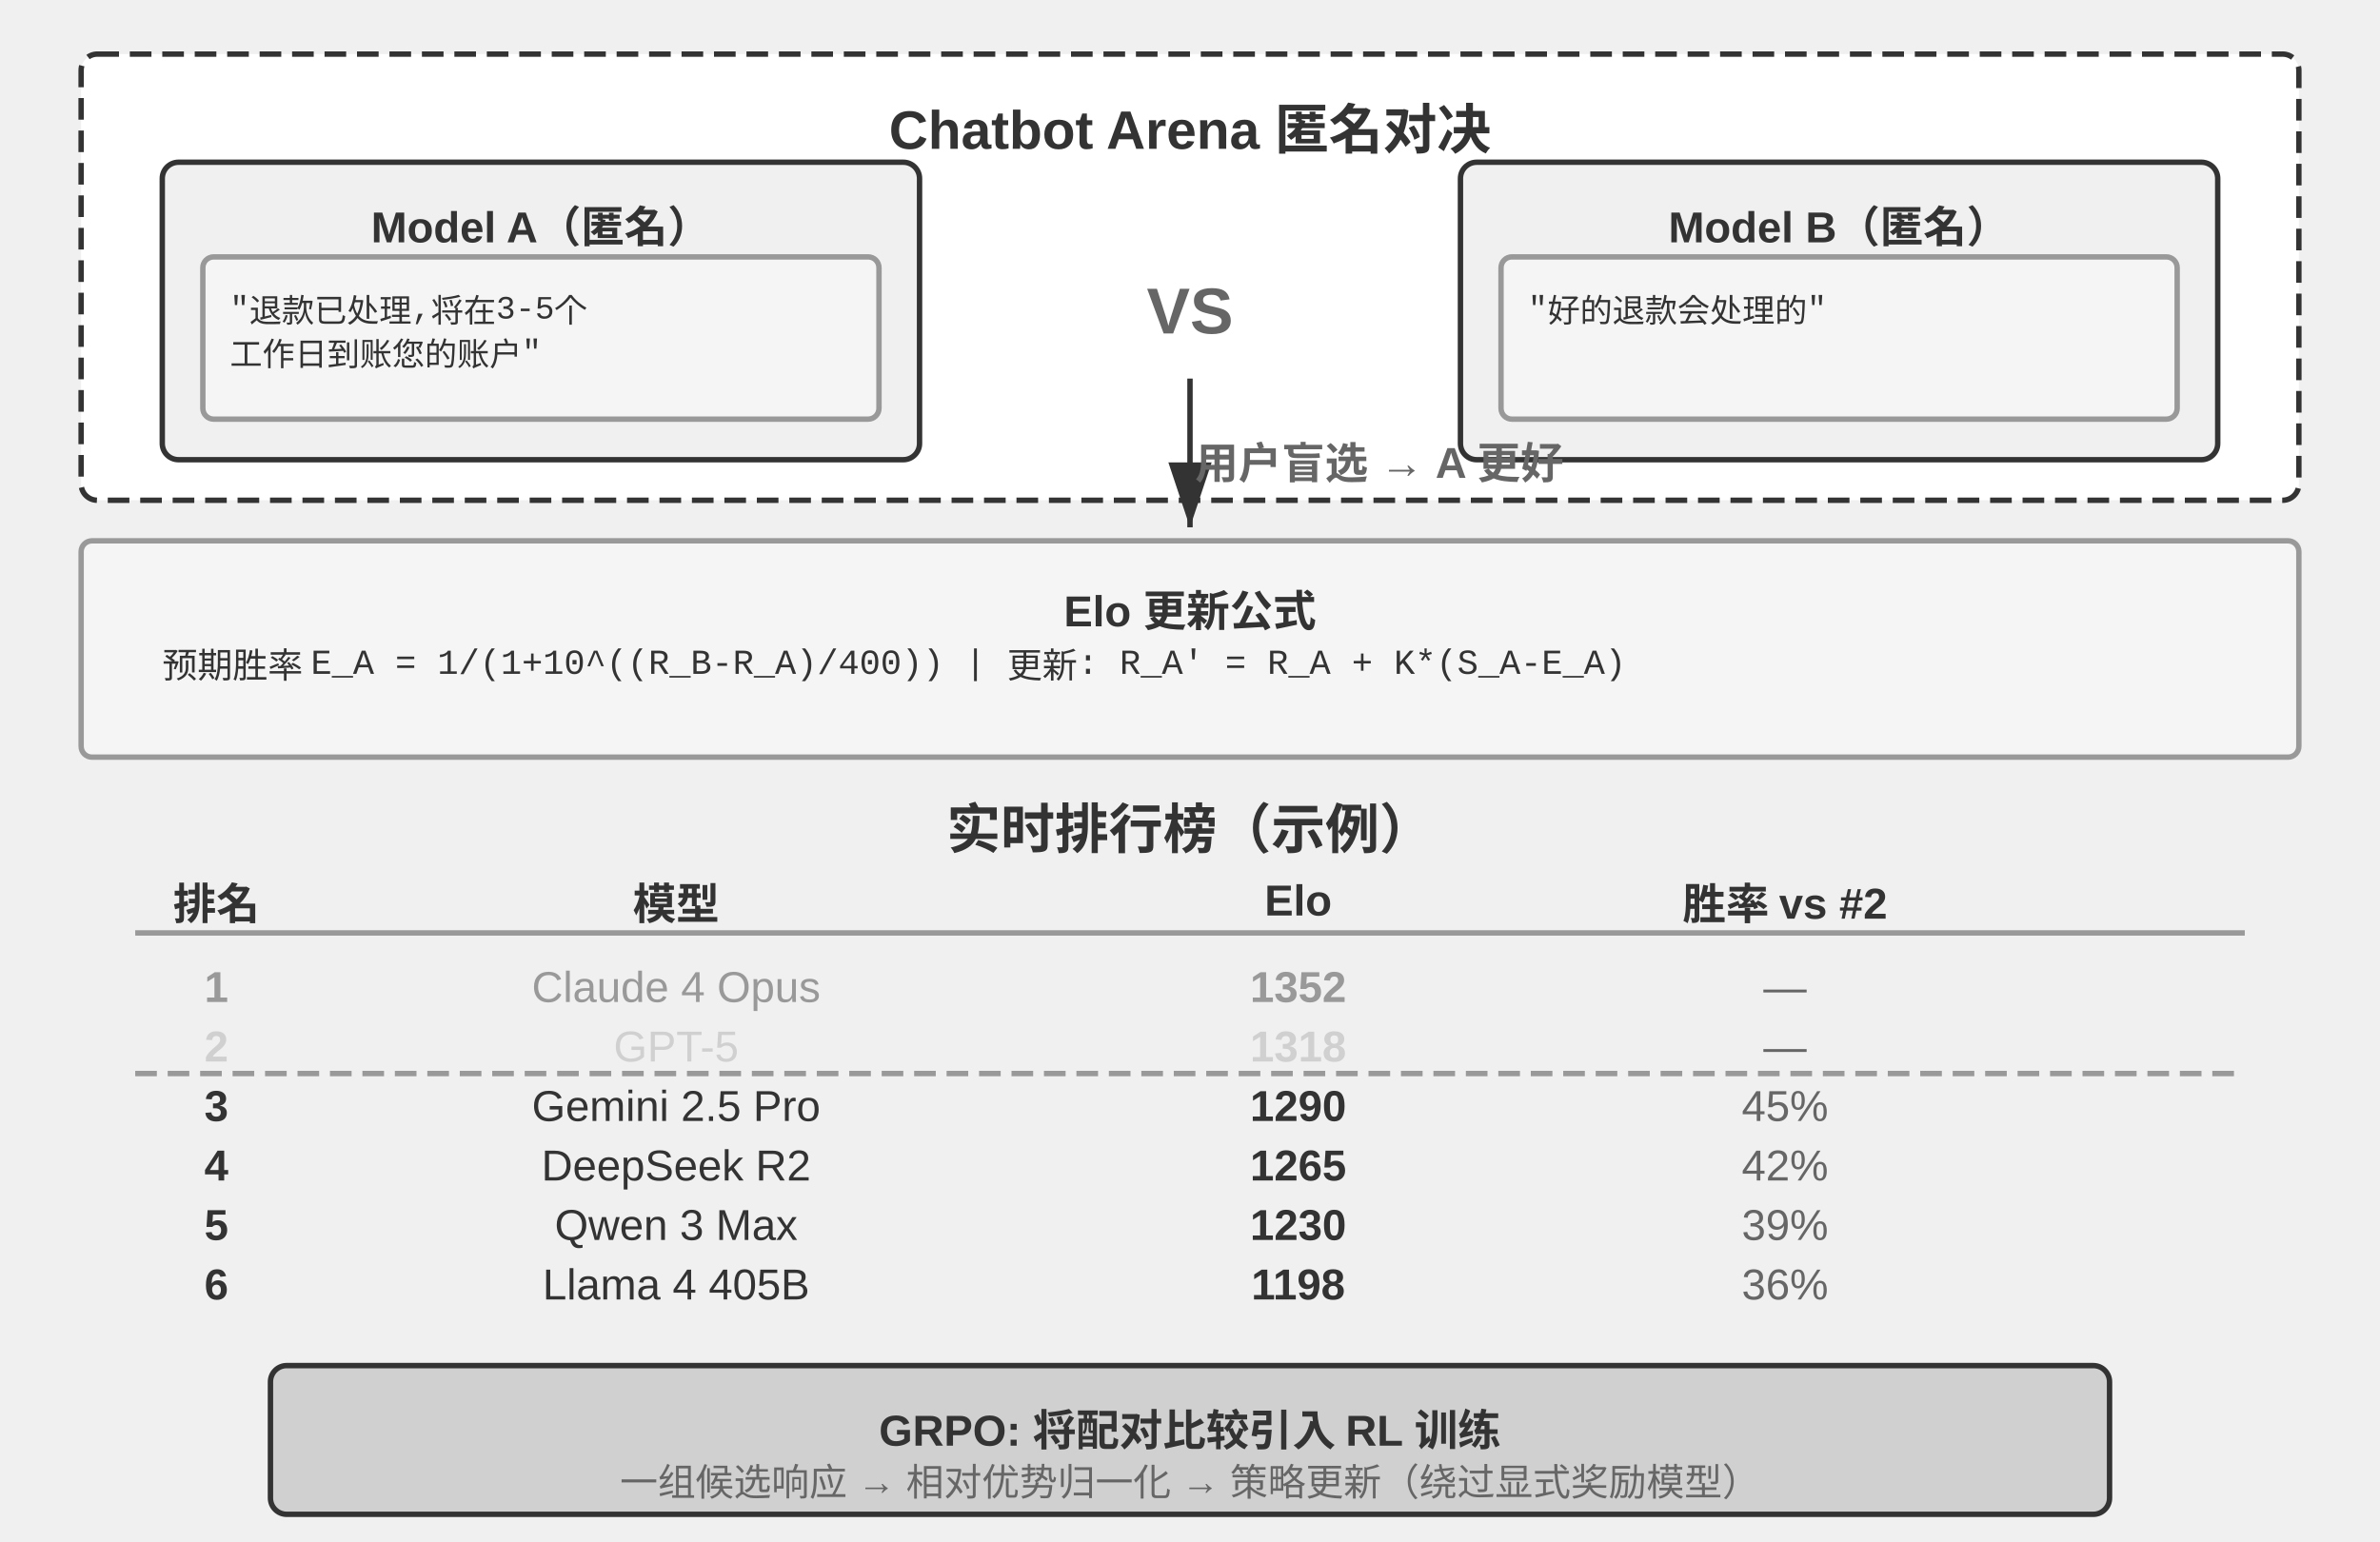
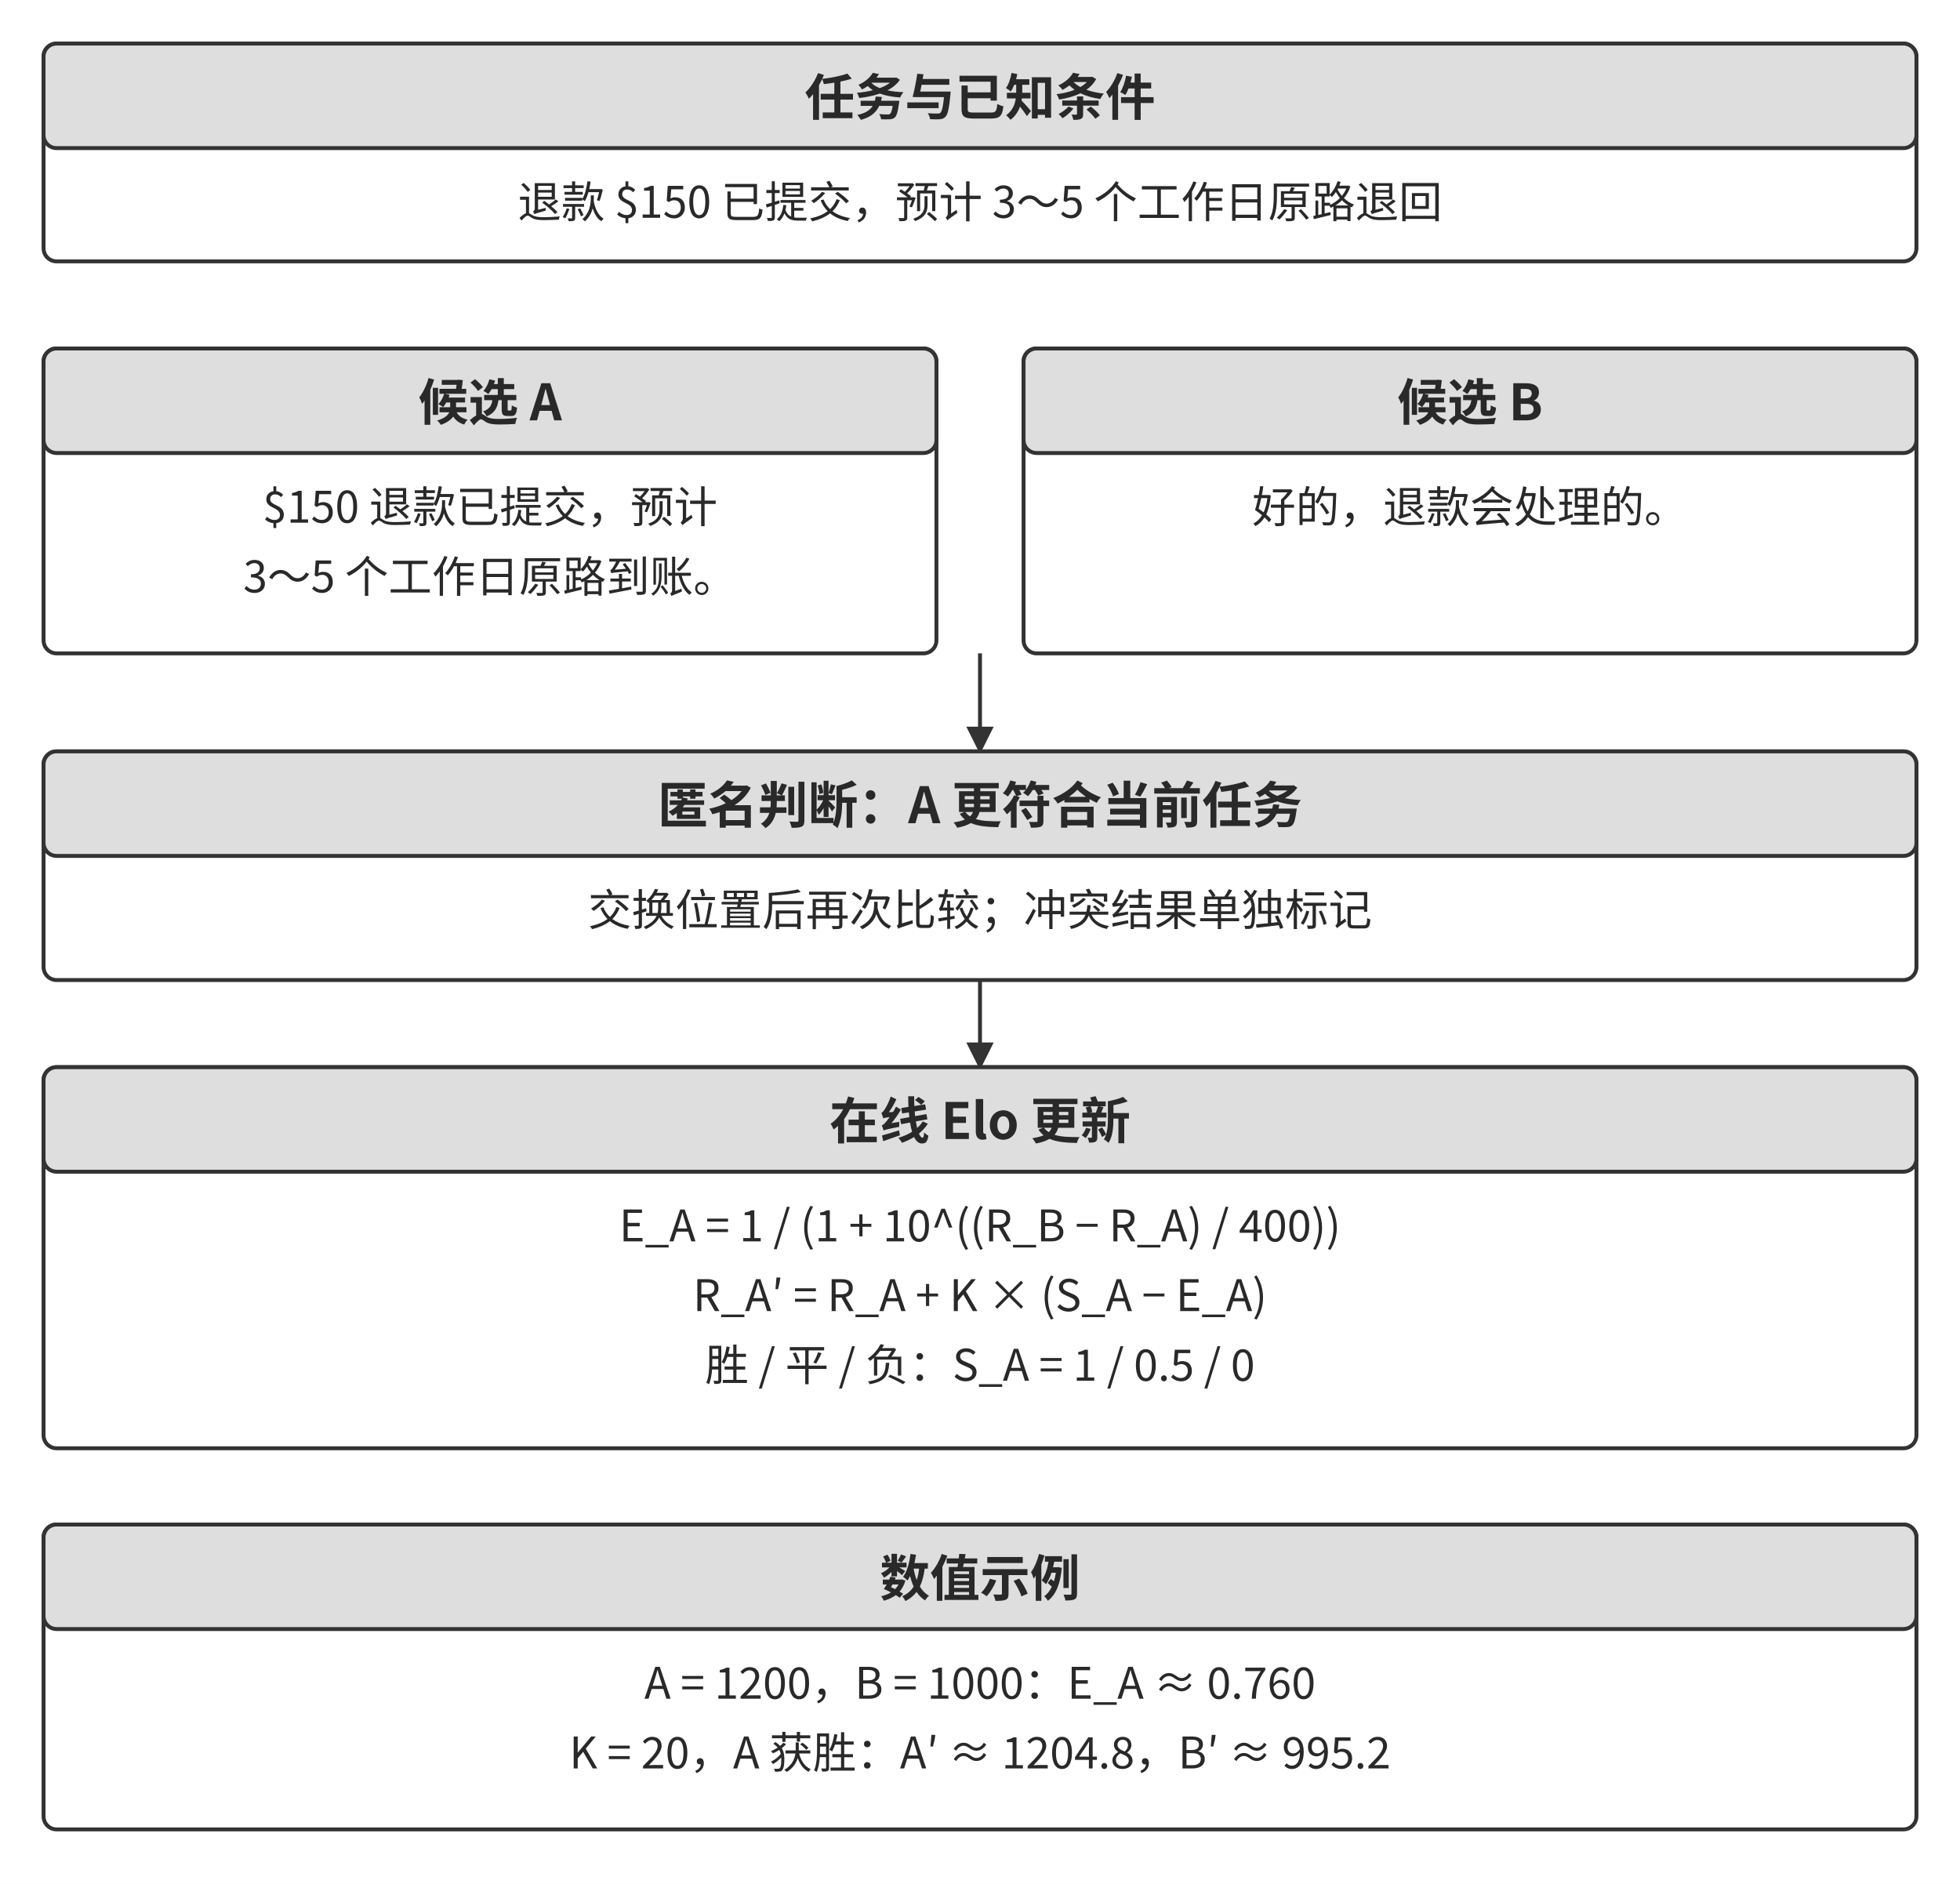
- <svg xmlns="http://www.w3.org/2000/svg" viewBox="0 40 880 570" width="880" height="570" style="background:#ffffff">
+ <svg xmlns="http://www.w3.org/2000/svg" width="150mm" height="144.17mm" viewBox="0 0 900 865" role="img" aria-labelledby="title desc">
  <defs>
-     <marker id="ah" markerWidth="12" markerHeight="8" refX="12" refY="4" orient="auto">
-       <polygon points="0 0, 12 4, 0 8" fill="#333333" />
-     </marker>
-     <marker id="ah-light" markerWidth="12" markerHeight="8" refX="12" refY="4" orient="auto">
-       <polygon points="0 0, 12 4, 0 8" fill="#999999" />
+     <marker id="arrow" viewBox="0 0 10 10" refX="9" refY="5" markerWidth="7" markerHeight="7" orient="auto-start-reverse">
+       <path d="M0 0 L10 5 L0 10 Z" fill="#333333" />
    </marker>
  </defs>
-   <rect x="30" y="60" width="820" height="165" rx="6" fill="#ffffff" stroke="#333333" stroke-width="2" stroke-dasharray="8,4" />
-   <text x="440" y="83" font-family="Arial, 'Helvetica Neue', Helvetica, 'PingFang SC', 'Microsoft YaHei', sans-serif" font-size="20" fill="#333333" text-anchor="middle" dominant-baseline="central" font-weight="bold">Chatbot Arena 匿名对决</text>
-   <rect x="60" y="100" width="280" height="110" rx="6" fill="#f0f0f0" stroke="#333333" stroke-width="2" />
-   <text x="200" y="120" font-family="Arial, 'Helvetica Neue', Helvetica, 'PingFang SC', 'Microsoft YaHei', sans-serif" font-size="16" fill="#333333" text-anchor="middle" dominant-baseline="central" font-weight="bold">Model A（匿名）</text>
-   <rect x="75" y="135" width="250" height="60" rx="4" fill="#f5f5f5" stroke="#999999" stroke-width="2" />
-   <text x="85" y="152" font-family="'Courier New', Courier, monospace" font-size="12" fill="#333333" text-anchor="start" dominant-baseline="central">"退款已处理,将在3-5个</text>
-   <text x="85" y="170" font-family="'Courier New', Courier, monospace" font-size="12" fill="#333333" text-anchor="start" dominant-baseline="central"> 工作日到账您的账户"</text>
-   <text x="440" y="155" font-family="Arial, 'Helvetica Neue', Helvetica, 'PingFang SC', 'Microsoft YaHei', sans-serif" font-size="24" fill="#666666" text-anchor="middle" dominant-baseline="central" font-weight="bold">VS</text>
-   <rect x="540" y="100" width="280" height="110" rx="6" fill="#f0f0f0" stroke="#333333" stroke-width="2" />
-   <text x="680" y="120" font-family="Arial, 'Helvetica Neue', Helvetica, 'PingFang SC', 'Microsoft YaHei', sans-serif" font-size="16" fill="#333333" text-anchor="middle" dominant-baseline="central" font-weight="bold">Model B（匿名）</text>
-   <rect x="555" y="135" width="250" height="60" rx="4" fill="#f5f5f5" stroke="#999999" stroke-width="2" />
-   <text x="565" y="152" font-family="'Courier New', Courier, monospace" font-size="12" fill="#333333" text-anchor="start" dominant-baseline="central">"好的退款会处理的"</text>
-   <text x="565" y="170" font-family="'Courier New', Courier, monospace" font-size="12" fill="#333333" text-anchor="start" dominant-baseline="central" />
-   <line x1="440" y1="180" x2="440" y2="235" stroke="#333333" stroke-width="2" marker-end="url(#ah)" />
-   <text x="510" y="210" font-family="Arial, 'Helvetica Neue', Helvetica, 'PingFang SC', 'Microsoft YaHei', sans-serif" font-size="16" fill="#666666" text-anchor="middle" dominant-baseline="central" font-weight="bold">用户盲选 → A 更好</text>
-   <rect x="30" y="240" width="820" height="80" rx="4" fill="#f5f5f5" stroke="#999999" stroke-width="2" />
-   <text x="440" y="262" font-family="Arial, 'Helvetica Neue', Helvetica, 'PingFang SC', 'Microsoft YaHei', sans-serif" font-size="16" fill="#333333" text-anchor="middle" dominant-baseline="central" font-weight="bold">Elo 更新公式</text>
-   <text x="60" y="285" font-family="'Courier New', Courier, monospace" font-size="13" fill="#333333" text-anchor="start" dominant-baseline="central">预期胜率 E_A = 1/(1+10^((R_B-R_A)/400))   |   更新: R_A' = R_A + K*(S_A-E_A)</text>
-   <text x="440" y="345" font-family="Arial, 'Helvetica Neue', Helvetica, 'PingFang SC', 'Microsoft YaHei', sans-serif" font-size="20" fill="#333333" text-anchor="middle" dominant-baseline="central" font-weight="bold">实时排行榜（示例）</text>
-   <text x="80" y="373" font-family="Arial, 'Helvetica Neue', Helvetica, 'PingFang SC', 'Microsoft YaHei', sans-serif" font-size="16" fill="#333333" text-anchor="middle" dominant-baseline="central" font-weight="bold">排名</text>
-   <text x="250" y="373" font-family="Arial, 'Helvetica Neue', Helvetica, 'PingFang SC', 'Microsoft YaHei', sans-serif" font-size="16" fill="#333333" text-anchor="middle" dominant-baseline="central" font-weight="bold">模型</text>
-   <text x="480" y="373" font-family="Arial, 'Helvetica Neue', Helvetica, 'PingFang SC', 'Microsoft YaHei', sans-serif" font-size="16" fill="#333333" text-anchor="middle" dominant-baseline="central" font-weight="bold">Elo</text>
-   <text x="660" y="373" font-family="Arial, 'Helvetica Neue', Helvetica, 'PingFang SC', 'Microsoft YaHei', sans-serif" font-size="16" fill="#333333" text-anchor="middle" dominant-baseline="central" font-weight="bold">胜率 vs #2</text>
-   <line x1="50" y1="385" x2="830" y2="385" stroke="#999999" stroke-width="2" />
-   <text x="80" y="405" font-family="Arial, 'Helvetica Neue', Helvetica, 'PingFang SC', 'Microsoft YaHei', sans-serif" font-size="16" fill="#999999" text-anchor="middle" dominant-baseline="central" font-weight="bold">1</text>
-   <text x="250" y="405" font-family="Arial, 'Helvetica Neue', Helvetica, 'PingFang SC', 'Microsoft YaHei', sans-serif" font-size="16" fill="#999999" text-anchor="middle" dominant-baseline="central" font-weight="normal">Claude 4 Opus</text>
-   <text x="480" y="405" font-family="Arial, 'Helvetica Neue', Helvetica, 'PingFang SC', 'Microsoft YaHei', sans-serif" font-size="16" fill="#999999" text-anchor="middle" dominant-baseline="central" font-weight="bold">1352</text>
-   <text x="660" y="405" font-family="Arial, 'Helvetica Neue', Helvetica, 'PingFang SC', 'Microsoft YaHei', sans-serif" font-size="16" fill="#666666" text-anchor="middle" dominant-baseline="central" font-weight="normal">—</text>
-   <text x="80" y="427" font-family="Arial, 'Helvetica Neue', Helvetica, 'PingFang SC', 'Microsoft YaHei', sans-serif" font-size="16" fill="#d0d0d0" text-anchor="middle" dominant-baseline="central" font-weight="bold">2</text>
-   <text x="250" y="427" font-family="Arial, 'Helvetica Neue', Helvetica, 'PingFang SC', 'Microsoft YaHei', sans-serif" font-size="16" fill="#d0d0d0" text-anchor="middle" dominant-baseline="central" font-weight="normal">GPT-5</text>
-   <text x="480" y="427" font-family="Arial, 'Helvetica Neue', Helvetica, 'PingFang SC', 'Microsoft YaHei', sans-serif" font-size="16" fill="#d0d0d0" text-anchor="middle" dominant-baseline="central" font-weight="bold">1318</text>
-   <text x="660" y="427" font-family="Arial, 'Helvetica Neue', Helvetica, 'PingFang SC', 'Microsoft YaHei', sans-serif" font-size="16" fill="#666666" text-anchor="middle" dominant-baseline="central" font-weight="normal">—</text>
-   <text x="80" y="449" font-family="Arial, 'Helvetica Neue', Helvetica, 'PingFang SC', 'Microsoft YaHei', sans-serif" font-size="16" fill="#333333" text-anchor="middle" dominant-baseline="central" font-weight="bold">3</text>
-   <text x="250" y="449" font-family="Arial, 'Helvetica Neue', Helvetica, 'PingFang SC', 'Microsoft YaHei', sans-serif" font-size="16" fill="#333333" text-anchor="middle" dominant-baseline="central" font-weight="normal">Gemini 2.5 Pro</text>
-   <text x="480" y="449" font-family="Arial, 'Helvetica Neue', Helvetica, 'PingFang SC', 'Microsoft YaHei', sans-serif" font-size="16" fill="#333333" text-anchor="middle" dominant-baseline="central" font-weight="bold">1290</text>
-   <text x="660" y="449" font-family="Arial, 'Helvetica Neue', Helvetica, 'PingFang SC', 'Microsoft YaHei', sans-serif" font-size="16" fill="#666666" text-anchor="middle" dominant-baseline="central" font-weight="normal">45%</text>
-   <text x="80" y="471" font-family="Arial, 'Helvetica Neue', Helvetica, 'PingFang SC', 'Microsoft YaHei', sans-serif" font-size="16" fill="#333333" text-anchor="middle" dominant-baseline="central" font-weight="bold">4</text>
-   <text x="250" y="471" font-family="Arial, 'Helvetica Neue', Helvetica, 'PingFang SC', 'Microsoft YaHei', sans-serif" font-size="16" fill="#333333" text-anchor="middle" dominant-baseline="central" font-weight="normal">DeepSeek R2</text>
-   <text x="480" y="471" font-family="Arial, 'Helvetica Neue', Helvetica, 'PingFang SC', 'Microsoft YaHei', sans-serif" font-size="16" fill="#333333" text-anchor="middle" dominant-baseline="central" font-weight="bold">1265</text>
-   <text x="660" y="471" font-family="Arial, 'Helvetica Neue', Helvetica, 'PingFang SC', 'Microsoft YaHei', sans-serif" font-size="16" fill="#666666" text-anchor="middle" dominant-baseline="central" font-weight="normal">42%</text>
-   <text x="80" y="493" font-family="Arial, 'Helvetica Neue', Helvetica, 'PingFang SC', 'Microsoft YaHei', sans-serif" font-size="16" fill="#333333" text-anchor="middle" dominant-baseline="central" font-weight="bold">5</text>
-   <text x="250" y="493" font-family="Arial, 'Helvetica Neue', Helvetica, 'PingFang SC', 'Microsoft YaHei', sans-serif" font-size="16" fill="#333333" text-anchor="middle" dominant-baseline="central" font-weight="normal">Qwen 3 Max</text>
-   <text x="480" y="493" font-family="Arial, 'Helvetica Neue', Helvetica, 'PingFang SC', 'Microsoft YaHei', sans-serif" font-size="16" fill="#333333" text-anchor="middle" dominant-baseline="central" font-weight="bold">1230</text>
-   <text x="660" y="493" font-family="Arial, 'Helvetica Neue', Helvetica, 'PingFang SC', 'Microsoft YaHei', sans-serif" font-size="16" fill="#666666" text-anchor="middle" dominant-baseline="central" font-weight="normal">39%</text>
-   <text x="80" y="515" font-family="Arial, 'Helvetica Neue', Helvetica, 'PingFang SC', 'Microsoft YaHei', sans-serif" font-size="16" fill="#333333" text-anchor="middle" dominant-baseline="central" font-weight="bold">6</text>
-   <text x="250" y="515" font-family="Arial, 'Helvetica Neue', Helvetica, 'PingFang SC', 'Microsoft YaHei', sans-serif" font-size="16" fill="#333333" text-anchor="middle" dominant-baseline="central" font-weight="normal">Llama 4 405B</text>
-   <text x="480" y="515" font-family="Arial, 'Helvetica Neue', Helvetica, 'PingFang SC', 'Microsoft YaHei', sans-serif" font-size="16" fill="#333333" text-anchor="middle" dominant-baseline="central" font-weight="bold">1198</text>
-   <text x="660" y="515" font-family="Arial, 'Helvetica Neue', Helvetica, 'PingFang SC', 'Microsoft YaHei', sans-serif" font-size="16" fill="#666666" text-anchor="middle" dominant-baseline="central" font-weight="normal">36%</text>
-   <line x1="50" y1="437" x2="830" y2="437" stroke="#999999" stroke-width="2" stroke-dasharray="8,4" />
-   <rect x="100" y="545" width="680" height="55" rx="6" fill="#d0d0d0" stroke="#333333" stroke-width="2" />
-   <text x="440" y="565" font-family="Arial, 'Helvetica Neue', Helvetica, 'PingFang SC', 'Microsoft YaHei', sans-serif" font-size="16" fill="#333333" text-anchor="middle" dominant-baseline="central" font-weight="bold">GRPO: 将配对比较引入 RL 训练</text>
-   <text x="440" y="587" font-family="Arial, 'Helvetica Neue', Helvetica, 'PingFang SC', 'Microsoft YaHei', sans-serif" font-size="14" fill="#666666" text-anchor="middle" dominant-baseline="central" font-weight="normal">一组候选响应 → 相对优势归一化 → 策略更新（绕过显式奖励模型）</text>
+   <rect width="900" height="865" fill="#ffffff" />
+   <rect x="20" y="20" width="860" height="100" rx="6" fill="#ffffff" stroke="#333333" stroke-width="1.8" />
+   <rect x="20" y="20" width="860" height="48" rx="6" fill="#dedede" stroke="#333333" stroke-width="1.8" />
+   <text x="450.0" y="53" text-anchor="middle" font-family="Noto Sans CJK SC,Source Han Sans CN,Microsoft YaHei,sans-serif" font-size="23" font-weight="700" fill="#292929">任务与已知条件</text>
+   <text x="450.0" y="100" text-anchor="middle" font-family="Noto Sans CJK SC,Source Han Sans CN,Microsoft YaHei,sans-serif" font-size="20" font-weight="400" fill="#292929">退款 $150 已提交，预计 3～5 个工作日原路退回</text>
+   <rect x="20" y="160" width="410" height="140" rx="6" fill="#ffffff" stroke="#333333" stroke-width="1.8" />
+   <rect x="20" y="160" width="410" height="48" rx="6" fill="#dedede" stroke="#333333" stroke-width="1.8" />
+   <text x="225.0" y="193" text-anchor="middle" font-family="Noto Sans CJK SC,Source Han Sans CN,Microsoft YaHei,sans-serif" font-size="23" font-weight="700" fill="#292929">候选 A</text>
+   <text x="225.0" y="240" text-anchor="middle" font-family="Noto Sans CJK SC,Source Han Sans CN,Microsoft YaHei,sans-serif" font-size="20" font-weight="400" fill="#292929">$150 退款已提交，预计</text>
+   <text x="225.0" y="272" text-anchor="middle" font-family="Noto Sans CJK SC,Source Han Sans CN,Microsoft YaHei,sans-serif" font-size="20" font-weight="400" fill="#292929">3～5 个工作日原路到账。</text>
+   <rect x="470" y="160" width="410" height="140" rx="6" fill="#ffffff" stroke="#333333" stroke-width="1.8" />
+   <rect x="470" y="160" width="410" height="48" rx="6" fill="#dedede" stroke="#333333" stroke-width="1.8" />
+   <text x="675.0" y="193" text-anchor="middle" font-family="Noto Sans CJK SC,Source Han Sans CN,Microsoft YaHei,sans-serif" font-size="23" font-weight="700" fill="#292929">候选 B</text>
+   <text x="675.0" y="240" text-anchor="middle" font-family="Noto Sans CJK SC,Source Han Sans CN,Microsoft YaHei,sans-serif" font-size="20" font-weight="400" fill="#292929">好的，退款会处理的。</text>
+   <path d="M 450 300 L 450 345" fill="none" stroke="#333333" stroke-width="1.8" marker-end="url(#arrow)" />
+   <rect x="20" y="345" width="860" height="105" rx="6" fill="#ffffff" stroke="#333333" stroke-width="1.8" />
+   <rect x="20" y="345" width="860" height="48" rx="6" fill="#dedede" stroke="#333333" stroke-width="1.8" />
+   <text x="450.0" y="378" text-anchor="middle" font-family="Noto Sans CJK SC,Source Han Sans CN,Microsoft YaHei,sans-serif" font-size="23" font-weight="700" fill="#292929">匿名判断：A 更符合当前任务</text>
+   <text x="450.0" y="425" text-anchor="middle" font-family="Noto Sans CJK SC,Source Han Sans CN,Microsoft YaHei,sans-serif" font-size="20" font-weight="400" fill="#292929">交换位置后再次比较；冲突结果单独标记</text>
+   <path d="M 450 450 L 450 490" fill="none" stroke="#333333" stroke-width="1.8" marker-end="url(#arrow)" />
+   <rect x="20" y="490" width="860" height="175" rx="6" fill="#ffffff" stroke="#333333" stroke-width="1.8" />
+   <rect x="20" y="490" width="860" height="48" rx="6" fill="#dedede" stroke="#333333" stroke-width="1.8" />
+   <text x="450.0" y="523" text-anchor="middle" font-family="Noto Sans CJK SC,Source Han Sans CN,Microsoft YaHei,sans-serif" font-size="23" font-weight="700" fill="#292929">在线 Elo 更新</text>
+   <text x="450.0" y="570" text-anchor="middle" font-family="Noto Sans CJK SC,Source Han Sans CN,Microsoft YaHei,sans-serif" font-size="20" font-weight="400" fill="#292929">E_A = 1 / (1 + 10^((R_B − R_A) / 400))</text>
+   <text x="450.0" y="602" text-anchor="middle" font-family="Noto Sans CJK SC,Source Han Sans CN,Microsoft YaHei,sans-serif" font-size="20" font-weight="400" fill="#292929">R_A′ = R_A + K × (S_A − E_A)</text>
+   <text x="450.0" y="634" text-anchor="middle" font-family="Noto Sans CJK SC,Source Han Sans CN,Microsoft YaHei,sans-serif" font-size="20" font-weight="400" fill="#292929">胜 / 平 / 负：S_A = 1 / 0.5 / 0</text>
+   <rect x="20" y="700" width="860" height="140" rx="6" fill="#ffffff" stroke="#333333" stroke-width="1.8" />
+   <rect x="20" y="700" width="860" height="48" rx="6" fill="#dedede" stroke="#333333" stroke-width="1.8" />
+   <text x="450.0" y="733" text-anchor="middle" font-family="Noto Sans CJK SC,Source Han Sans CN,Microsoft YaHei,sans-serif" font-size="23" font-weight="700" fill="#292929">数值示例</text>
+   <text x="450.0" y="780" text-anchor="middle" font-family="Noto Sans CJK SC,Source Han Sans CN,Microsoft YaHei,sans-serif" font-size="20" font-weight="400" fill="#292929">A = 1200，B = 1000：E_A ≈ 0.760</text>
+   <text x="450.0" y="812" text-anchor="middle" font-family="Noto Sans CJK SC,Source Han Sans CN,Microsoft YaHei,sans-serif" font-size="20" font-weight="400" fill="#292929">K = 20，A 获胜：A′ ≈ 1204.8，B′ ≈ 995.2</text>
</svg>
